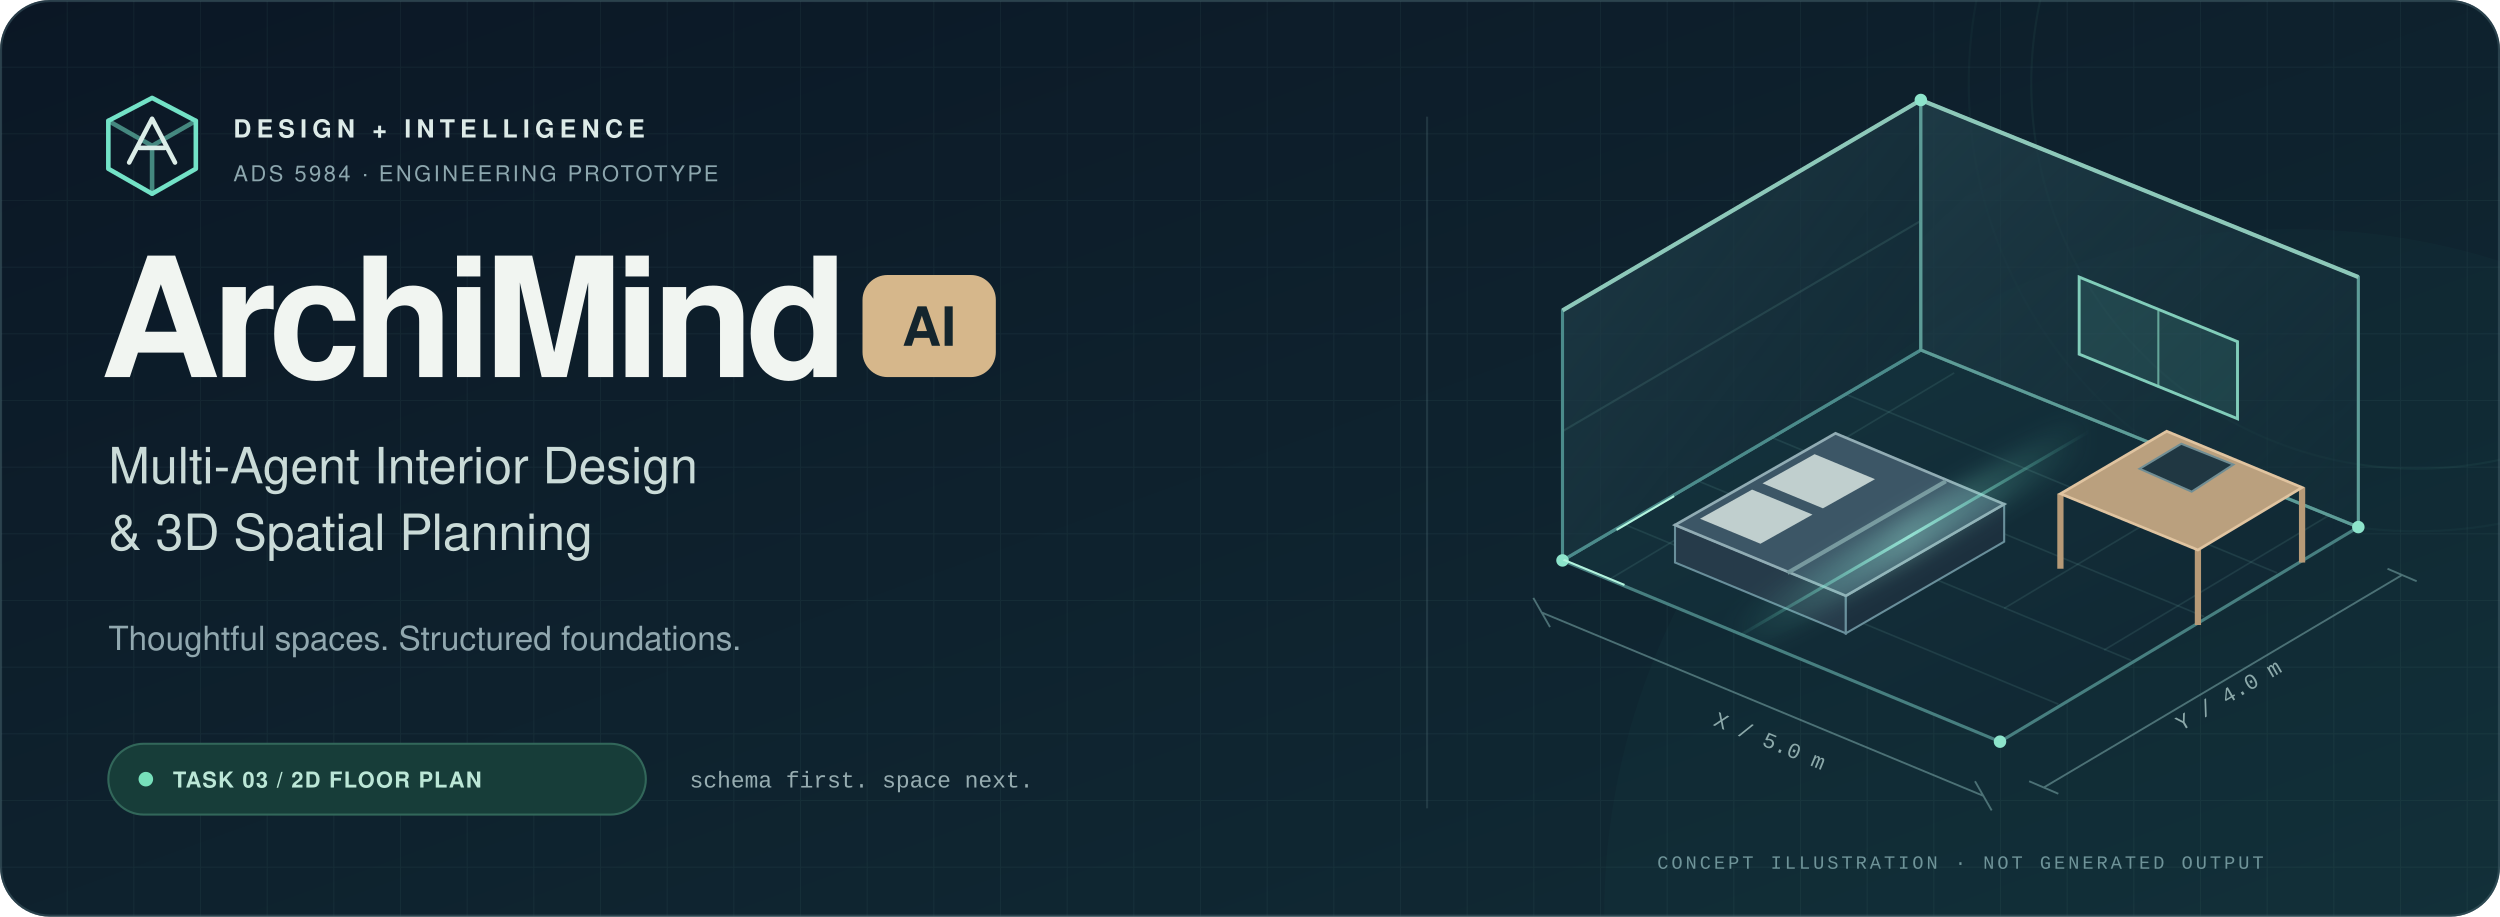
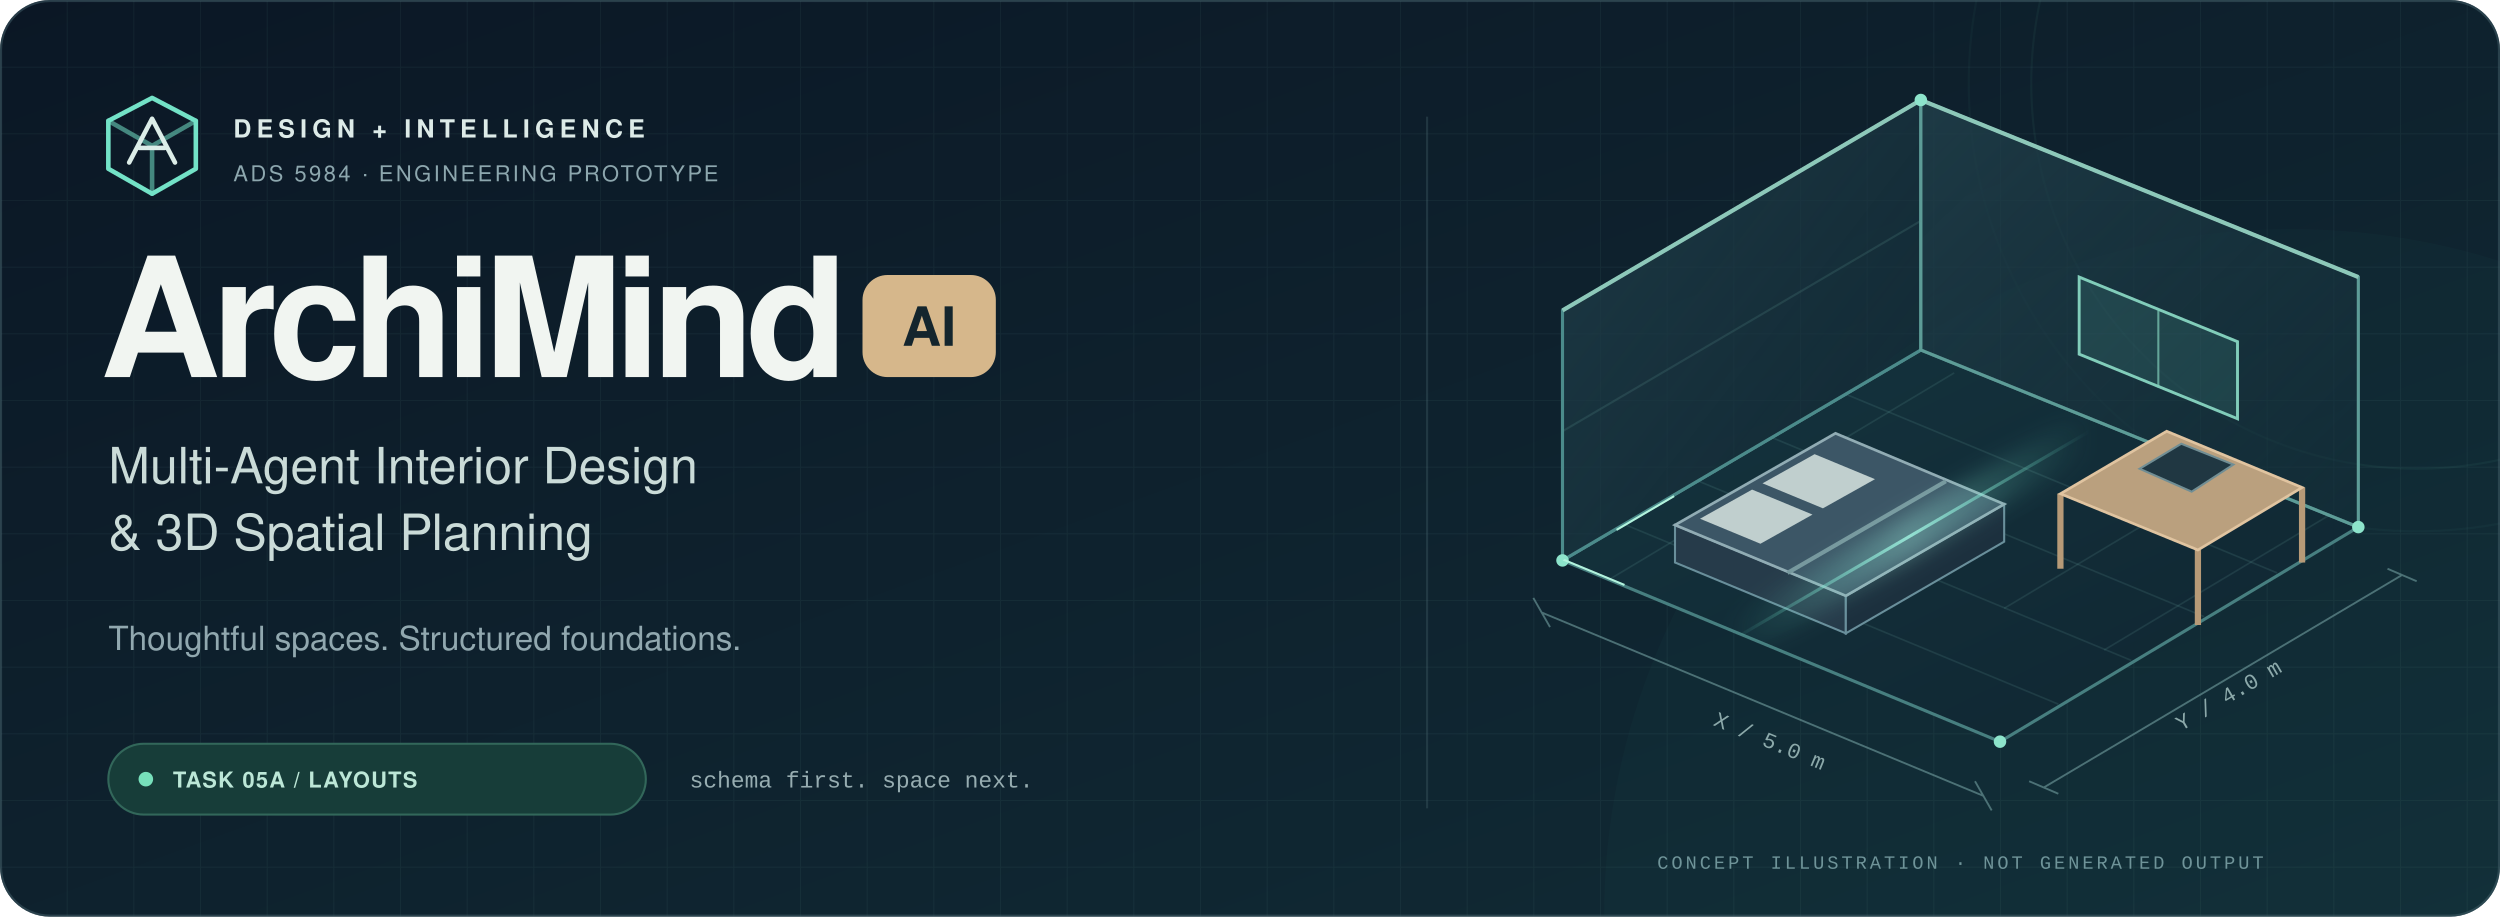
<svg xmlns="http://www.w3.org/2000/svg" width="1200" height="440" viewBox="0 0 1200 440" role="img" aria-labelledby="title description">
  <defs>
    <linearGradient id="background" x2="1" y2="1">
      <stop stop-color="#0B1725" />
      <stop offset="1" stop-color="#112C36" />
    </linearGradient>
    <linearGradient id="floor-fill" x2="1" y2="1">
      <stop stop-color="#14343E" />
      <stop offset="1" stop-color="#102531" />
    </linearGradient>
    <linearGradient id="wall-fill" x2="1" y2="1">
      <stop stop-color="#21404B" stop-opacity="0.8" />
      <stop offset="1" stop-color="#142E39" stop-opacity="0.5" />
    </linearGradient>
    <linearGradient id="scan" x2="1">
      <stop stop-color="#60DEC4" stop-opacity="0" />
      <stop offset="0.5" stop-color="#A2F6E3" />
      <stop offset="1" stop-color="#60DEC4" stop-opacity="0" />
    </linearGradient>
    <pattern id="grid" width="32" height="32" patternUnits="userSpaceOnUse">
      <path d="M32 0H0V32" fill="none" stroke="#7CABA8" stroke-opacity="0.07" />
    </pattern>
    <clipPath id="frame">
      <rect width="1200" height="440" rx="24" />
    </clipPath>
    <clipPath id="floor">
      <path d="M750 269 960 356 1132 253 922 168Z" />
    </clipPath>
    <filter id="glow" x="-100%" y="-100%" width="300%" height="300%">
      <feGaussianBlur stdDeviation="5" />
    </filter>
  </defs>
  <style>
    text { font-family: -apple-system, BlinkMacSystemFont, 'Segoe UI', Helvetica, Arial, sans-serif; }
    .mono { font-family: 'SFMono-Regular', Consolas, 'Liberation Mono', monospace; }
    @media (prefers-reduced-motion: reduce) { .motion { display: none; } }
  </style>
  <g clip-path="url(#frame)">
    <rect width="1200" height="440" fill="url(#background)" />
    <rect width="1200" height="440" fill="url(#grid)" />
    <circle cx="1100" cy="440" r="330" fill="#2A8C7A" opacity="0.045" />
    <circle cx="1160" cy="40" r="185" fill="none" stroke="#72CAB6" stroke-opacity="0.06" />
    <circle cx="1160" cy="40" r="215" fill="none" stroke="#72CAB6" stroke-opacity="0.04" />
    <path d="M685 56V388" stroke="#45616A" stroke-opacity="0.35" />
    <g transform="translate(52 47)" fill="none" stroke="#73E2C7" stroke-width="2.2" stroke-linecap="round" stroke-linejoin="round">
      <path d="M0 11 21 0 42 11V34L21 46 0 34Z" />
      <path d="M0 11 21 23 42 11M21 23V46" opacity="0.55" />
      <path d="m10 31 11-21 11 21M15 24h12" stroke="#DCEDE8" />
    </g>
    <text x="112" y="66" fill="#DDEBE8" font-size="12" font-weight="600" letter-spacing="2.5">DESIGN + INTELLIGENCE</text>
    <text x="112" y="87" fill="#8DA7AE" font-size="10.5" letter-spacing="1.2">ADS 5984 · ENGINEERING PROTOTYPE</text>
    <text x="48" y="181" fill="#F1F5F1" font-size="80" font-weight="700" letter-spacing="-4">ArchiMind</text>
    <rect x="414" y="132" width="64" height="49" rx="12" fill="#D6B78B" />
    <text x="446" y="166" fill="#14252D" font-size="26" font-weight="700" text-anchor="middle">AI</text>
    <text x="52" y="232" fill="#CADBD8" font-size="24">Multi-Agent Interior Design</text>
    <text x="52" y="264" fill="#CADBD8" font-size="24">&amp; 3D Spatial Planning</text>
    <text x="52" y="312" fill="#91A8AF" font-size="16">Thoughtful spaces. Structured foundations.</text>
    <rect x="52" y="357" width="258" height="34" rx="17" fill="#173D39" stroke="#32675A" />
    <circle cx="70" cy="374" r="3.5" fill="#77E0BB" />
-     <text x="83" y="378" fill="#BCE7D7" font-size="10.5" font-weight="600" letter-spacing="0.6">TASK 03 / 2D FLOOR PLAN</text>
+     <text x="83" y="378" fill="#BCE7D7" font-size="10.5" font-weight="600" letter-spacing="0.6">TASK 05A / LAYOUTS</text>
    <text x="331" y="378" fill="#97ADB1" font-size="11" class="mono">schema first. space next.</text>
    <path d="M750 269 960 356 1132 253 922 168Z" fill="url(#floor-fill)" stroke="#477F80" stroke-width="1.5" />
    <g clip-path="url(#floor)" fill="none" stroke="#72B5AC" stroke-opacity="0.14" stroke-width="0.8">
      <path d="m766 282 172-103m24 113 172-103m-124 123 172-103m-124 123 172-103m-124 123 172-103" />
      <path d="m778 251 210 87m-175-108 210 87m-175-108 210 87m-175-108 210 87" />
    </g>
    <path d="M750 269V149L922 48V168Z" fill="url(#wall-fill)" stroke="#4B8B8B" stroke-width="1.5" />
    <path d="M922 168V48L1132 133V253Z" fill="url(#wall-fill)" stroke="#5D9C97" stroke-width="1.5" />
    <path d="M750 149 922 48 1132 133" fill="none" stroke="#8DC8B9" stroke-width="2" />
    <path d="M998 133 1074 164V201L998 170Z" fill="#69CABB" fill-opacity="0.13" stroke="#81CDBA" stroke-width="1.4" />
    <path d="M1036 149V186" stroke="#81CDBA" stroke-opacity="0.7" />
    <path d="M750 207 922 106" fill="none" stroke="#588D8A" stroke-opacity="0.22" />
    <path d="M804 252V270L886 304V286Z" fill="#263B4A" stroke="#698F9B" />
    <path d="M886 286V304L962 260V242Z" fill="#1C303E" stroke="#698F9B" />
    <path d="M804 252 881 208 962 242 886 286Z" fill="#3C5666" stroke="#91ACB4" stroke-width="1.3" />
    <path d="M816 249 841 235 870 247 845 261Z" fill="#C0CFCE" />
    <path d="M846 232 871 218 900 230 875 244Z" fill="#C0CFCE" />
    <path d="M858 275 934 231" stroke="#77979D" stroke-width="2" />
    <path d="M989 237V273M1055 264V300M1105 234V270" fill="none" stroke="#B79A77" stroke-width="3" />
    <path d="M989 237 1040 207 1105 234 1055 264Z" fill="#BAA07E" stroke="#E0C4A0" stroke-width="1.3" />
    <path d="M1027 225 1047 213 1072 223 1052 236Z" fill="#203742" stroke="#718E94" />
    <g fill="none" stroke="#658F91" stroke-width="0.9" opacity="0.7">
      <path d="M740 294 952 382M736 287l8 14m204 74 8 14M981 378l172-102m-179 99 14 6m158-108 14 6" />
    </g>
    <text x="822" y="348" fill="#8CA9AA" font-size="10.5" class="mono" transform="rotate(22.5 822 348)">X / 5.0 m</text>
    <text x="1047" y="351" fill="#8CA9AA" font-size="10.5" class="mono" transform="rotate(-30.5 1047 351)">Y / 4.0 m</text>
    <g fill="#8DE4CB">
      <circle cx="750" cy="269" r="3" />
      <circle cx="960" cy="356" r="3" />
      <circle cx="1132" cy="253" r="3" />
      <circle cx="922" cy="48" r="3" />
    </g>
    <g class="motion" clip-path="url(#floor)">
      <path d="M830 308 1003 207" fill="none" stroke="url(#scan)" stroke-width="18" opacity="0.35" filter="url(#glow)">
        <animateTransform attributeName="transform" type="translate" values="-150 -62;150 62;-150 -62" dur="9s" repeatCount="indefinite" />
      </path>
      <path d="M830 308 1003 207" fill="none" stroke="url(#scan)" stroke-width="1.5" opacity="0.8">
        <animateTransform attributeName="transform" type="translate" values="-150 -62;150 62;-150 -62" dur="9s" repeatCount="indefinite" />
      </path>
      <path d="M750 269 960 356 1132 253 922 168Z" fill="none" stroke="#B2F3DD" stroke-width="2" stroke-dasharray="32 760">
        <animate attributeName="stroke-dashoffset" from="0" to="-1584" dur="12s" repeatCount="indefinite" />
      </path>
    </g>
    <g class="motion" fill="none" stroke="#8DE4CB">
      <circle cx="960" cy="356" r="3" opacity="0">
        <animate attributeName="r" values="3;16" dur="4s" repeatCount="indefinite" />
        <animate attributeName="opacity" values="0.55;0" dur="4s" repeatCount="indefinite" />
      </circle>
      <circle cx="922" cy="48" r="3" opacity="0">
        <animate attributeName="r" values="3;13" begin="2s" dur="4s" repeatCount="indefinite" />
        <animate attributeName="opacity" values="0.5;0" begin="2s" dur="4s" repeatCount="indefinite" />
      </circle>
    </g>
    <text x="941" y="417" fill="#6F9499" font-size="9" text-anchor="middle" letter-spacing="1.4" class="mono">CONCEPT ILLUSTRATION · NOT GENERATED OUTPUT</text>
    <rect x="0.5" y="0.5" width="1199" height="439" rx="23.5" fill="none" stroke="#45616A" stroke-opacity="0.5" />
  </g>
</svg>
